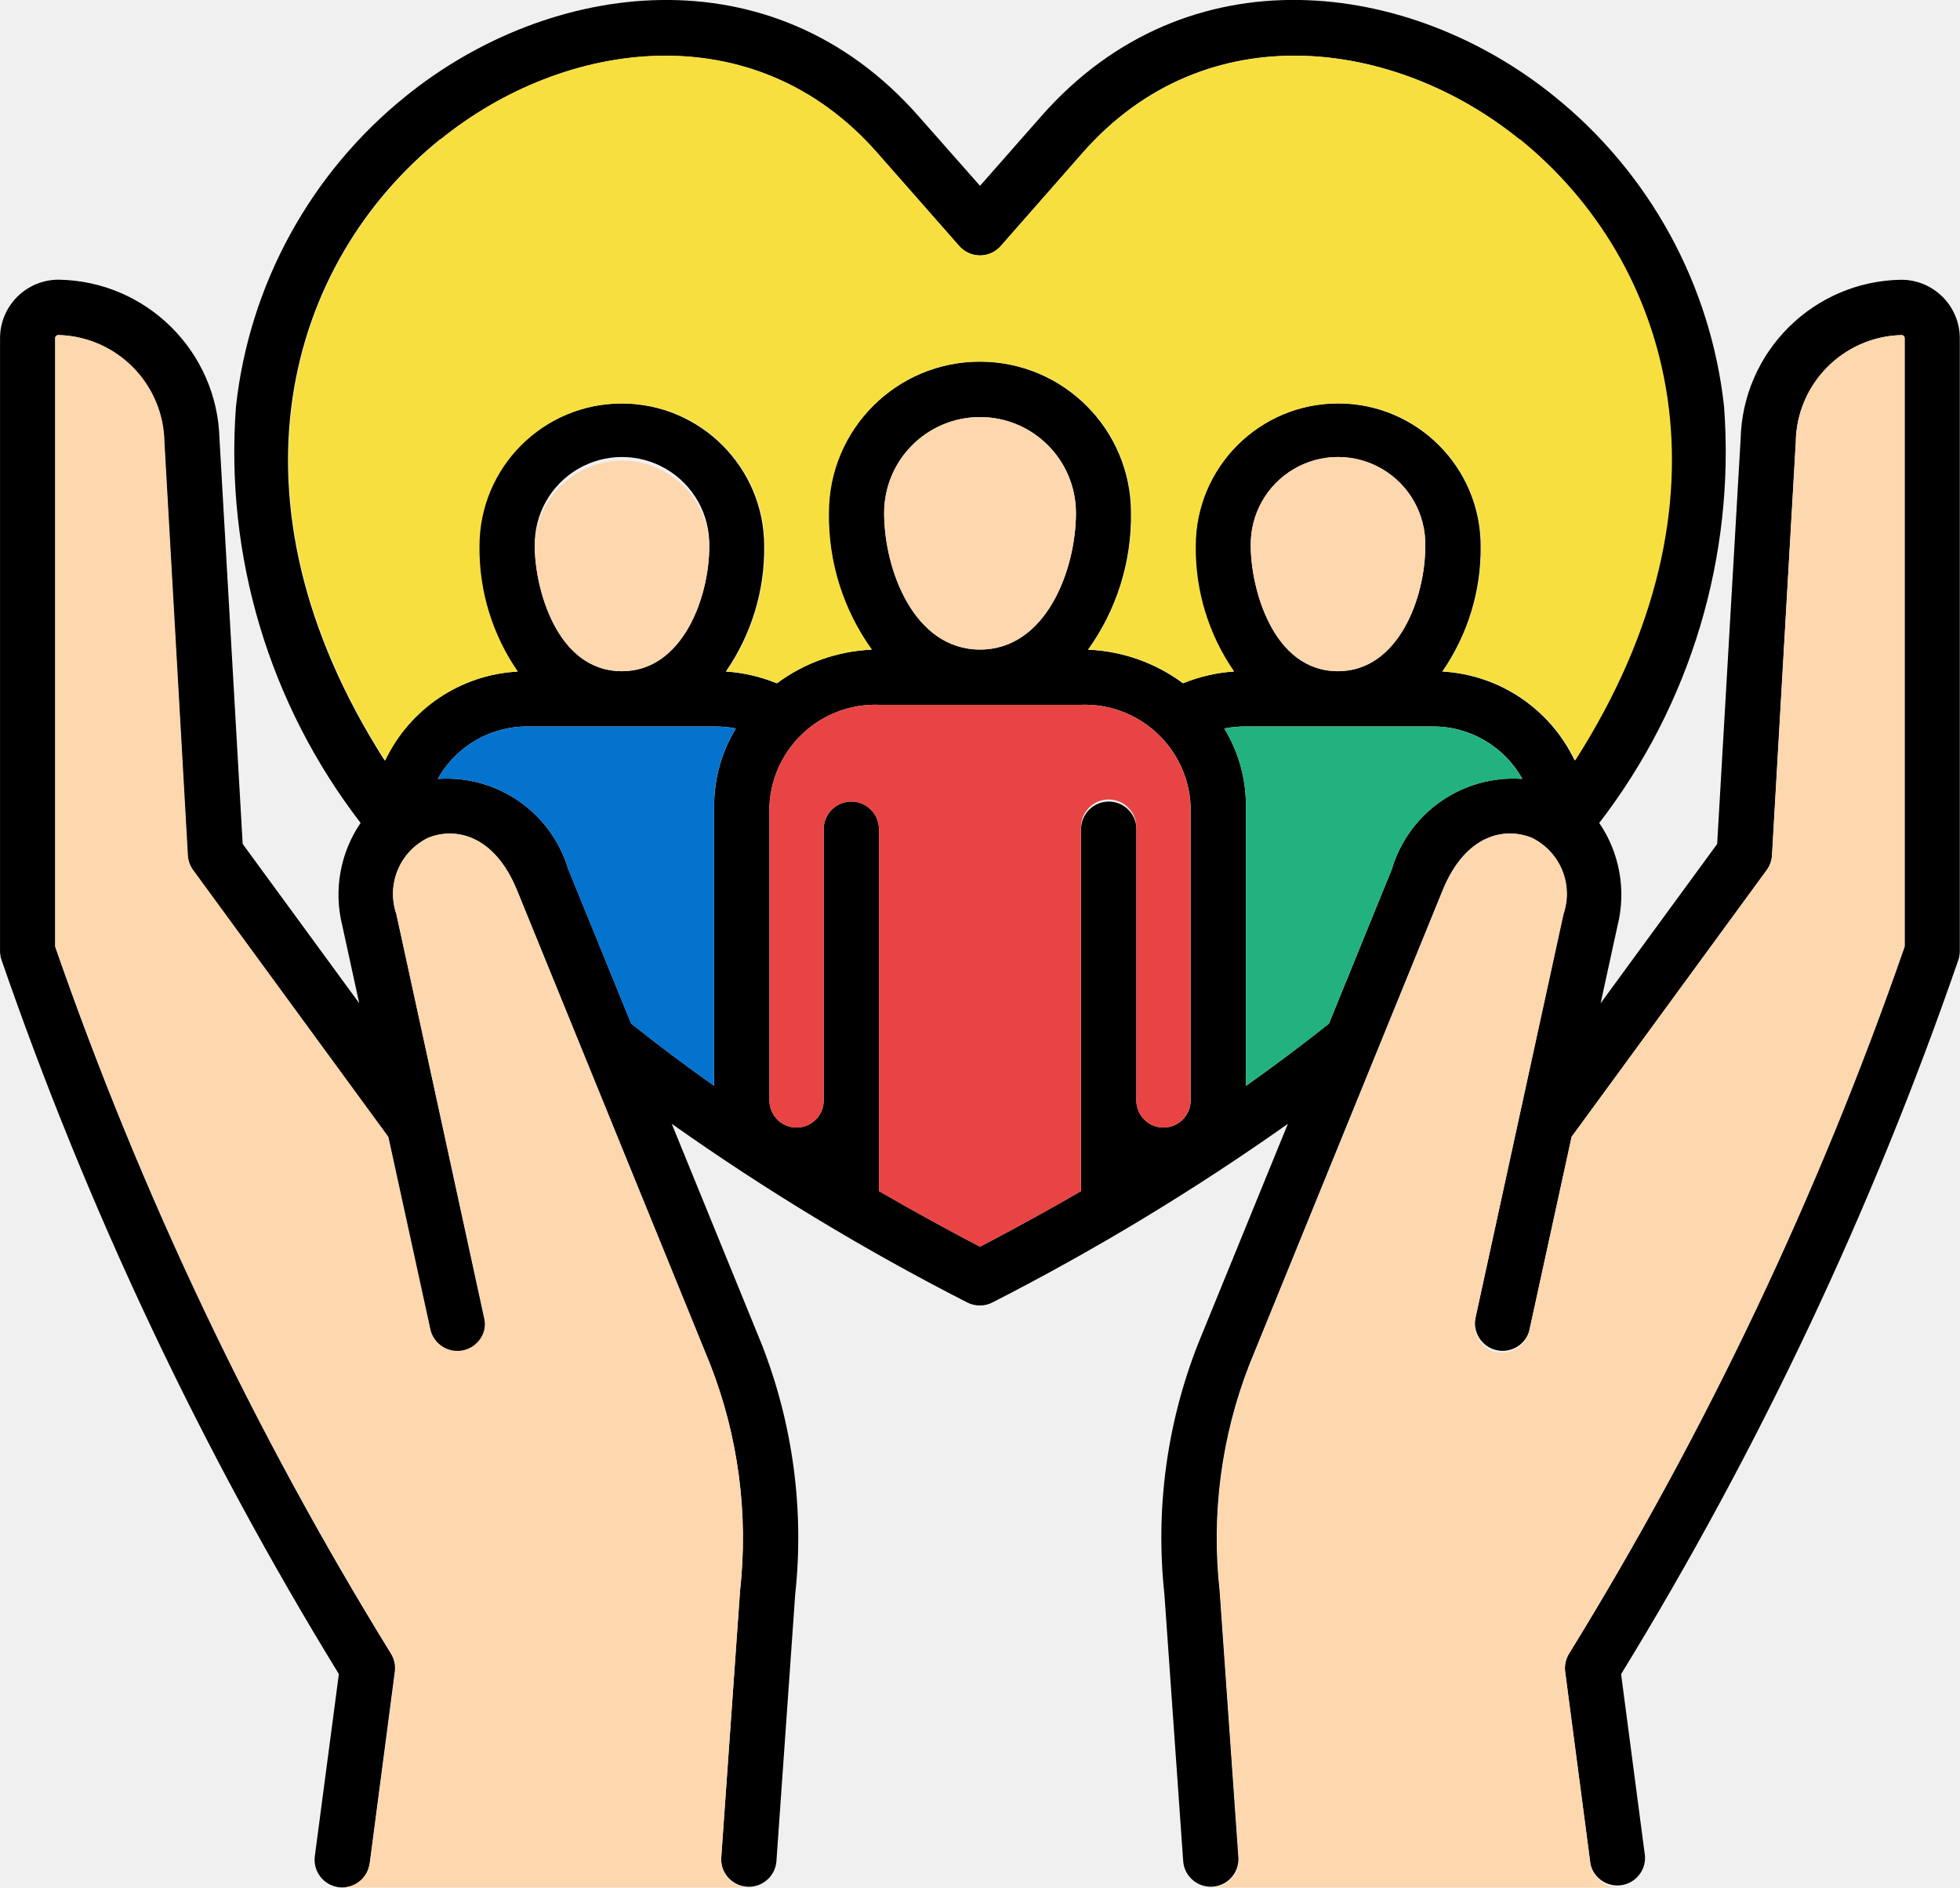
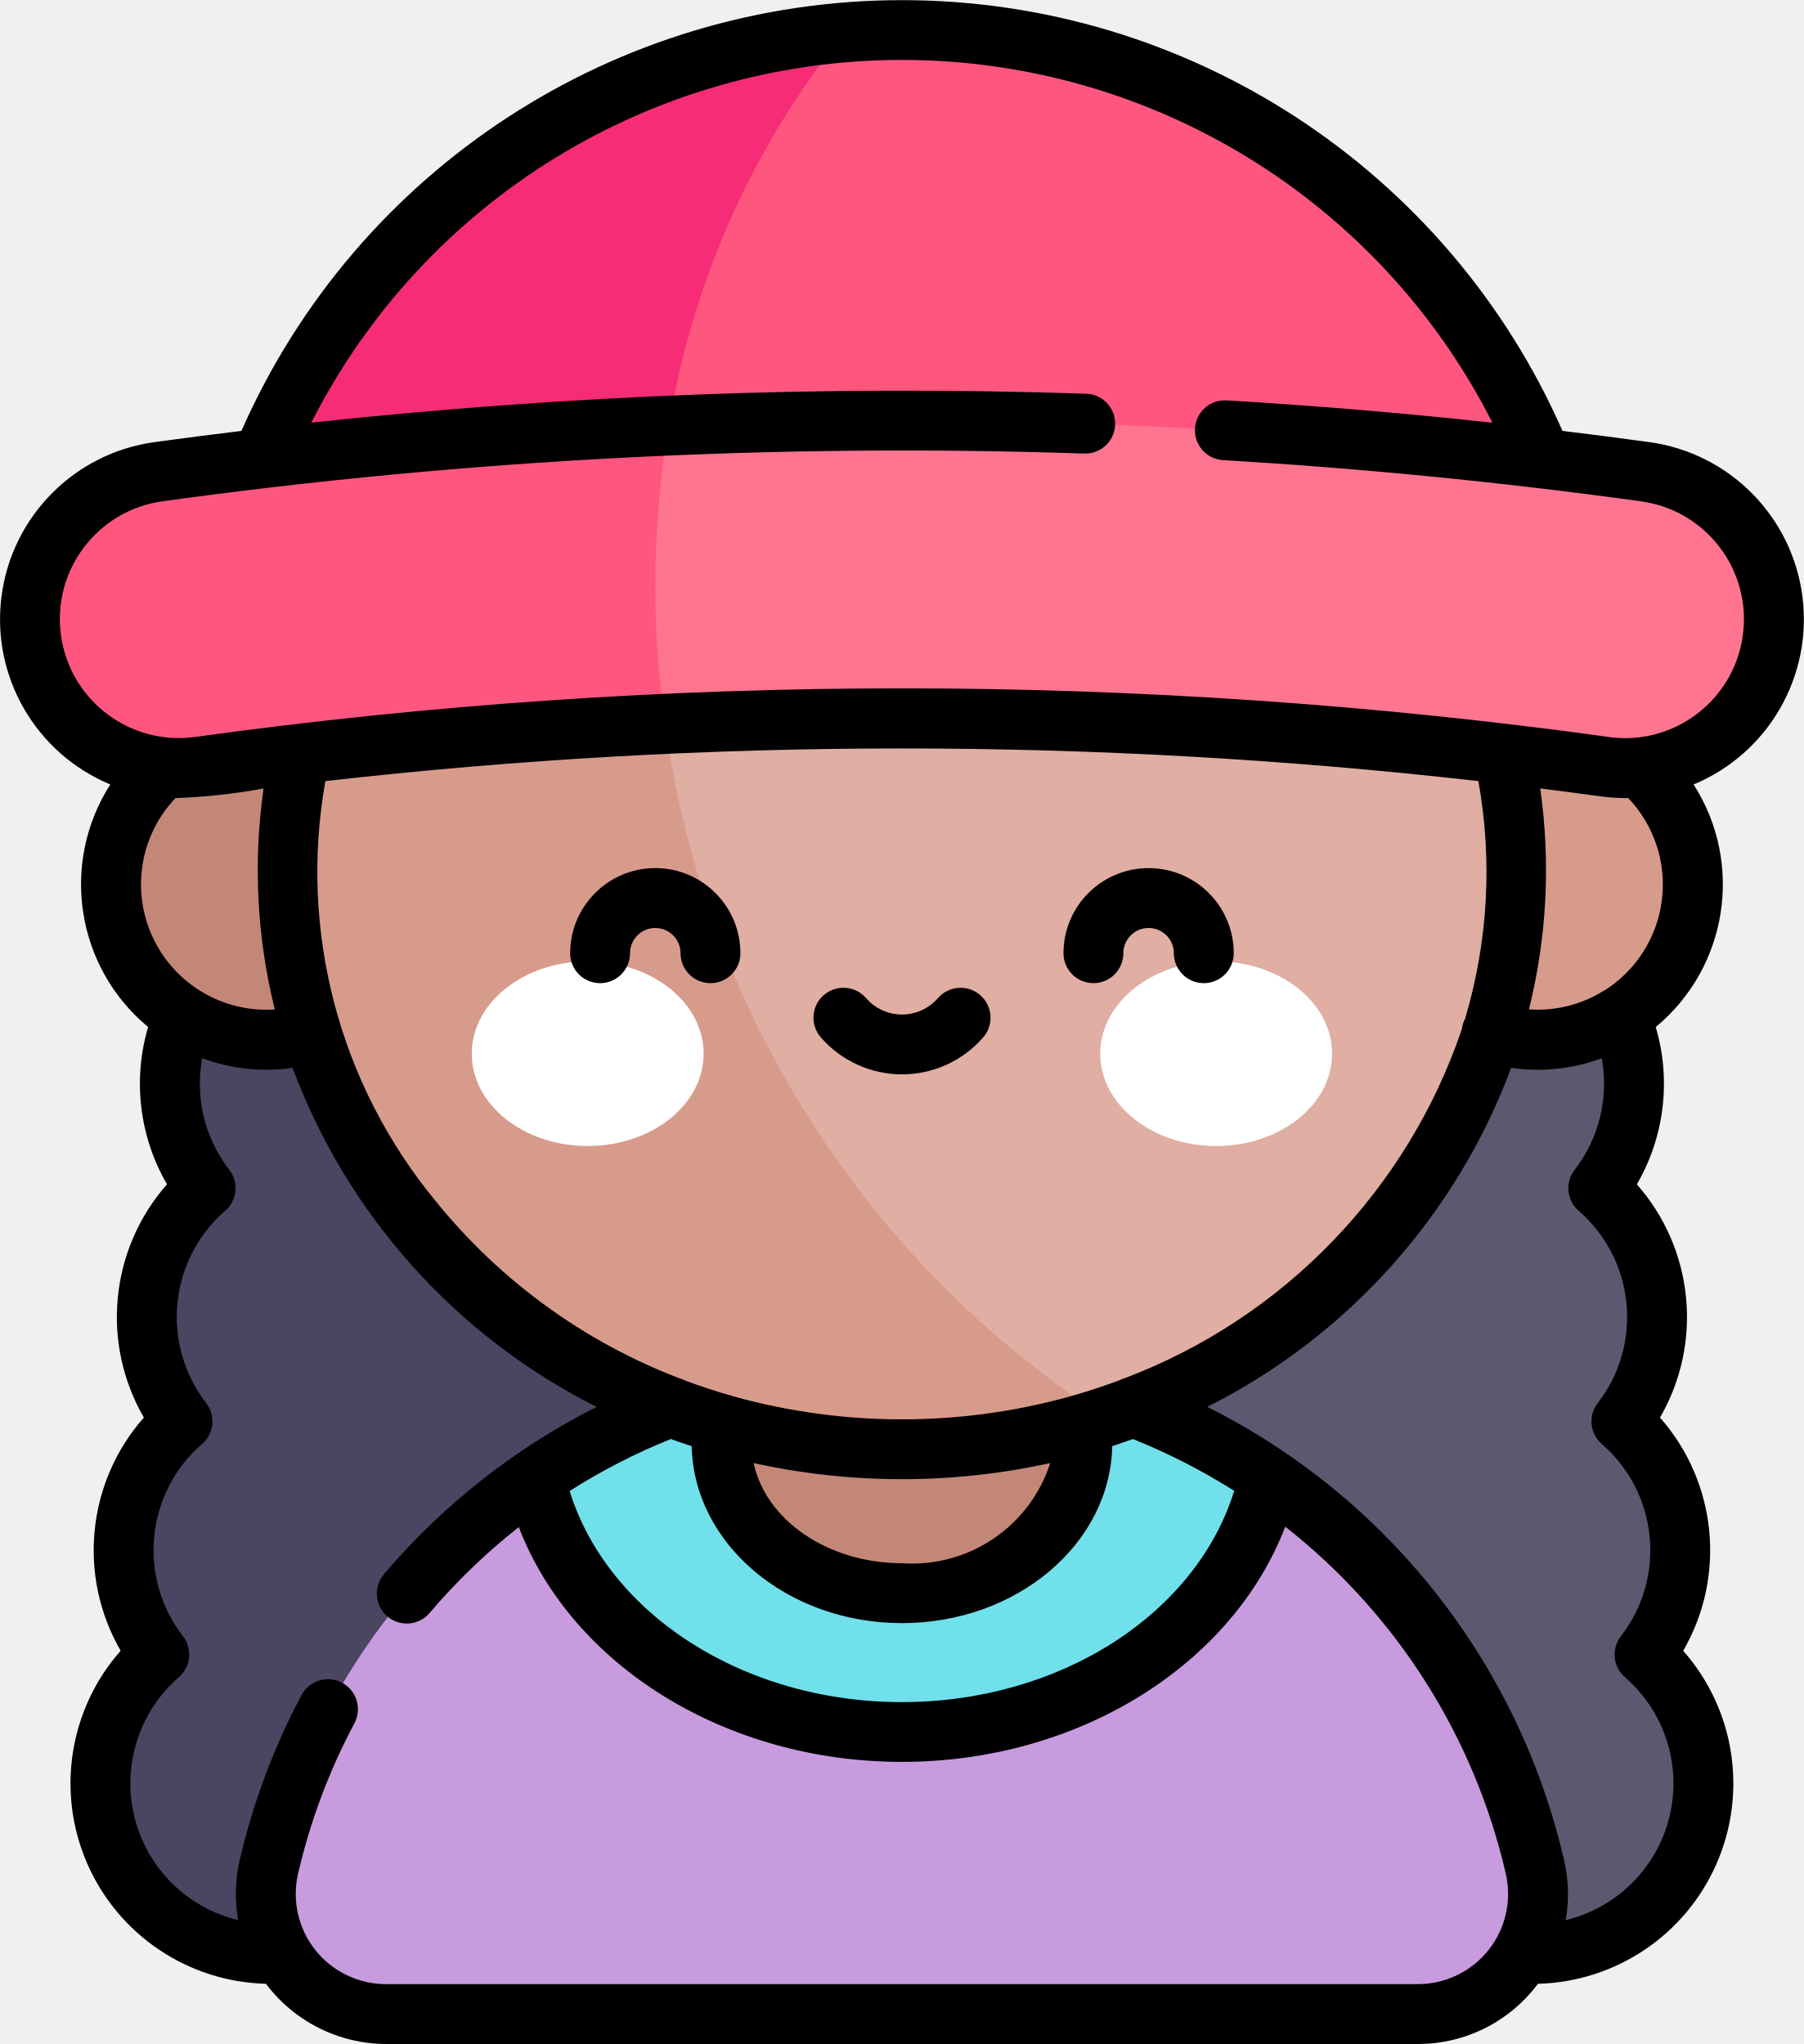
- <svg xmlns="http://www.w3.org/2000/svg" width="50.147" height="48.289" viewBox="0 0 50.147 48.289">
-   <g id="servicios-sociales" transform="translate(-7.999 -17.194)">
-     <path id="Trazado_853633" data-name="Trazado 853633" d="M56.653,24.351a4.176,4.176,0,0,0-4.12,4.08l-.6,10.355-2.982,4.075.433-1.985a3.26,3.26,0,0,0-.468-2.628A15.555,15.555,0,0,0,52.11,27.6a11.848,11.848,0,0,0-4.346-7.944c-3.68-2.978-9.368-3.759-13.122.509l-1.569,1.783L31.5,20.166c-3.752-4.268-9.441-3.487-13.121-.509A11.85,11.85,0,0,0,14.036,27.6a15.553,15.553,0,0,0,3.189,10.647,3.261,3.261,0,0,0-.468,2.629l.433,1.984-2.982-4.075-.593-10.356a4.182,4.182,0,0,0-4.123-4.08A1.5,1.5,0,0,0,8,25.844V41.526a.705.705,0,0,0,.038.227,93.015,93.015,0,0,0,8.631,18.269l-.615,4.659a.708.708,0,0,0,.609.794.717.717,0,0,0,.094.006.708.708,0,0,0,.7-.615L18.1,59.96a.708.708,0,0,0-.1-.461,91.819,91.819,0,0,1-8.592-18.09V25.844a.079.079,0,0,1,.078-.078,2.783,2.783,0,0,1,2.71,2.746l.6,10.564a.707.707,0,0,0,.135.378l4.994,6.825,1.079,4.942a.708.708,0,1,0,1.383-.3L18.139,40.576a1.594,1.594,0,0,1,.812-1.948c.685-.278,1.692-.092,2.277,1.345l4.947,12.14a12.229,12.229,0,0,1,.758,5.776l-.482,6.835a.708.708,0,0,0,1.412.1l.481-6.836a13.546,13.546,0,0,0-.859-6.409l-2.3-5.635a61.549,61.549,0,0,0,7.558,4.57.708.708,0,0,0,.65,0,61.671,61.671,0,0,0,7.557-4.569l-2.3,5.633a13.547,13.547,0,0,0-.859,6.41l.481,6.835a.708.708,0,0,0,1.412-.1l-.481-6.835a12.228,12.228,0,0,1,.758-5.777l4.946-12.139c.587-1.438,1.594-1.624,2.277-1.346a1.594,1.594,0,0,1,.812,1.947L45.748,50.919a.708.708,0,0,0,1.383.3l1.079-4.942L53.2,39.453a.707.707,0,0,0,.135-.377l.608-10.564a2.778,2.778,0,0,1,2.707-2.745.079.079,0,0,1,.078.078V41.409A91.811,91.811,0,0,1,48.142,59.5a.708.708,0,0,0-.1.461l.645,4.906a.708.708,0,0,0,1.4-.184l-.612-4.659a93,93,0,0,0,8.628-18.269.706.706,0,0,0,.038-.227V25.844a1.5,1.5,0,0,0-1.493-1.493Zm-37.38-3.593c3.155-2.553,8-3.254,11.167.344l2.1,2.387a.708.708,0,0,0,1.063,0L35.7,21.1c3.165-3.6,8.014-2.9,11.169-.343,3.9,3.153,5.7,9.191,1.417,15.892A4,4,0,0,0,44.9,34.375a5.53,5.53,0,0,0,.982-3.209,3.648,3.648,0,1,0-7.3,0,5.53,5.53,0,0,0,.982,3.209,4.185,4.185,0,0,0-1.3.3,4.379,4.379,0,0,0-2.429-.859,5.855,5.855,0,0,0,1.1-3.5,3.869,3.869,0,0,0-7.738,0,5.856,5.856,0,0,0,1.1,3.5,4.38,4.38,0,0,0-2.428.859,4.166,4.166,0,0,0-1.3-.3,5.53,5.53,0,0,0,.982-3.208,3.648,3.648,0,0,0-7.3,0,5.53,5.53,0,0,0,.982,3.209,4,4,0,0,0-3.392,2.275c-4.282-6.7-2.478-12.74,1.418-15.893ZM40,31.166a2.233,2.233,0,1,1,4.465,0c0,1.328-.693,3.2-2.233,3.2C40.545,34.364,40,32.209,40,31.166Zm-9.38-.848a2.453,2.453,0,0,1,4.907,0c0,1.451-.761,3.494-2.453,3.494S30.62,31.768,30.62,30.317Zm-8.939.848a2.233,2.233,0,1,1,4.465,0c0,1.328-.693,3.2-2.233,3.2-1.687,0-2.233-2.155-2.233-3.2Zm.859,8.274A3.244,3.244,0,0,0,19.2,37.121a2.615,2.615,0,0,1,2.333-1.341H26.3a2.787,2.787,0,0,1,.527.05,3.783,3.783,0,0,0-.556,1.97v7.173q-1.117-.789-2.124-1.595l-1.605-3.94Zm10.533,9.649q-1.338-.7-2.585-1.423V38.382a.708.708,0,0,0-1.415,0V45.32a.694.694,0,1,1-1.387,0V37.8a2.712,2.712,0,0,1,2.826-2.574h5.124A2.712,2.712,0,0,1,38.461,37.8v7.52a.694.694,0,1,1-1.387,0V38.382a.708.708,0,0,0-1.415,0v9.284q-1.248.722-2.585,1.423Zm10.533-9.649L42,43.382q-1.006.8-2.123,1.592V37.8a3.783,3.783,0,0,0-.555-1.97,2.791,2.791,0,0,1,.53-.051h4.766a2.612,2.612,0,0,1,2.33,1.341,3.247,3.247,0,0,0-3.341,2.318Z" />
-     <path id="Trazado_853634" data-name="Trazado 853634" d="M123.491,201.025H121.11a2.615,2.615,0,0,0-2.333,1.341,3.244,3.244,0,0,1,3.341,2.318l1.605,3.94q1.006.806,2.124,1.595v-7.173a3.783,3.783,0,0,1,.556-1.97,2.785,2.785,0,0,0-.527-.05h-2.384Z" transform="translate(-99.578 -165.245)" fill="#0473ce" />
-     <path id="Trazado_853635" data-name="Trazado 853635" d="M210.657,195.554h-5.124a2.712,2.712,0,0,0-2.826,2.574v7.52a.694.694,0,1,0,1.387,0v-6.938a.708.708,0,0,1,1.415,0v9.284q1.247.722,2.585,1.423,1.337-.7,2.585-1.423v-9.284a.708.708,0,1,1,1.415,0v6.938a.694.694,0,1,0,1.387,0v-7.52a2.712,2.712,0,0,0-2.826-2.574Z" transform="translate(-175.022 -160.327)" fill="#e94444" />
-     <g id="Grupo_1083162" data-name="Grupo 1083162" transform="translate(21.681 27.867)">
-       <path id="Trazado_853636" data-name="Trazado 853636" d="M328.977,135.539a2.233,2.233,0,1,0-4.465,0c0,1.044.546,3.2,2.233,3.2C328.285,138.737,328.977,136.867,328.977,135.539Z" transform="translate(-306.193 -132.24)" fill="#fdd7ad" />
-       <path id="Trazado_853637" data-name="Trazado 853637" d="M236.641,125.211a2.453,2.453,0,0,0-4.907,0c0,1.451.761,3.494,2.453,3.494S236.641,126.661,236.641,125.211Z" transform="translate(-222.795 -122.76)" fill="#fdd7ad" />
-       <path id="Trazado_853638" data-name="Trazado 853638" d="M147.787,135.539a2.233,2.233,0,0,0-4.465,0c0,1.044.546,3.2,2.233,3.2C147.095,138.737,147.787,136.867,147.787,135.539Z" transform="translate(-143.322 -132.24)" fill="#fdd7ad" />
-     </g>
-     <path id="Trazado_853639" data-name="Trazado 853639" d="M323.095,201.025h-4.766a2.782,2.782,0,0,0-.53.051,3.784,3.784,0,0,1,.555,1.97v7.174q1.116-.787,2.123-1.592l1.607-3.943a3.247,3.247,0,0,1,3.341-2.318,2.612,2.612,0,0,0-2.33-1.341Z" transform="translate(-278.478 -165.245)" fill="#22b27f" />
-     <path id="Trazado_853640" data-name="Trazado 853640" d="M112.516,33.444c-3.155-2.553-8-3.255-11.169.343l-2.1,2.387a.708.708,0,0,1-1.063,0l-2.1-2.387c-3.163-3.6-8.012-2.9-11.167-.344-3.9,3.153-5.7,9.191-1.418,15.893a4,4,0,0,1,3.392-2.275,5.53,5.53,0,0,1-.982-3.209,3.648,3.648,0,0,1,7.3,0,5.531,5.531,0,0,1-.982,3.208,4.164,4.164,0,0,1,1.3.3A4.379,4.379,0,0,1,95.95,46.5a5.855,5.855,0,0,1-1.1-3.5,3.869,3.869,0,0,1,7.738,0,5.856,5.856,0,0,1-1.1,3.5,4.379,4.379,0,0,1,2.429.859,4.184,4.184,0,0,1,1.3-.3,5.53,5.53,0,0,1-.982-3.209,3.648,3.648,0,0,1,7.3,0,5.53,5.53,0,0,1-.982,3.209,4,4,0,0,1,3.392,2.275c4.282-6.7,2.479-12.74-1.417-15.892Z" transform="translate(-65.642 -12.687)" fill="#f7df3f" />
-     <path id="Trazado_853641" data-name="Trazado 853641" d="M332.692,117.626V102.061a.079.079,0,0,0-.078-.078,2.778,2.778,0,0,0-2.707,2.745l-.608,10.564a.707.707,0,0,1-.135.377l-4.994,6.825-1.079,4.942a.708.708,0,1,1-1.383-.3l2.258-10.343a1.594,1.594,0,0,0-.812-1.947c-.684-.278-1.69-.092-2.277,1.346l-4.946,12.139a12.23,12.23,0,0,0-.758,5.777l.481,6.835a.708.708,0,0,1-.656.756v0h10.353a.708.708,0,0,1-.7-.616l-.645-4.906a.708.708,0,0,1,.1-.461A91.811,91.811,0,0,0,332.692,117.626Z" transform="translate(-275.961 -76.217)" fill="#fdd7ad" />
-     <path id="Trazado_853642" data-name="Trazado 853642" d="M30.041,141.083a.708.708,0,0,1-.7.615H39.693v0a.708.708,0,0,1-.656-.756l.482-6.835a12.229,12.229,0,0,0-.758-5.776l-4.947-12.14c-.585-1.437-1.592-1.623-2.277-1.345a1.594,1.594,0,0,0-.812,1.948l2.258,10.342a.708.708,0,0,1-1.383.3l-1.079-4.942-4.994-6.825a.708.708,0,0,1-.135-.378l-.6-10.564a2.783,2.783,0,0,0-2.71-2.746.079.079,0,0,0-.078.078v15.565a91.812,91.812,0,0,0,8.592,18.09.708.708,0,0,1,.1.461l-.648,4.906Z" transform="translate(-12.585 -76.216)" fill="#fdd7ad" />
+ <svg xmlns="http://www.w3.org/2000/svg" width="52.235" height="59.2" viewBox="0 0 52.235 59.2">
+   <g id="avatar_8323075" transform="translate(0)">
+     <path id="Trazado_945284" data-name="Trazado 945284" d="M328.686,273.006a4.938,4.938,0,0,0-.671-6.754,4.935,4.935,0,0,0-.67-6.754,4.934,4.934,0,0,0,.629-4.984l-3.984.048c-5.274,1.761-8.532,5.745-10.116,11.27,1.337,7.082,4.917,12.491,11.266,15.835a4.939,4.939,0,0,0,3.546-8.661Z" transform="translate(-281.065 -225.086)" fill="#5d5770" />
+     <path id="Trazado_945285" data-name="Trazado 945285" d="M57.7,254.415a4.934,4.934,0,0,0,.629,4.984,4.935,4.935,0,0,0-.67,6.754,4.938,4.938,0,0,0-.671,6.754,4.939,4.939,0,0,0,3.547,8.66c6.474-3.216,10-8.67,11.266-15.835C69.034,257.905,64.324,254.152,57.7,254.415Z" transform="translate(-52.372 -224.986)" fill="#4a4561" />
+     <path id="Trazado_945286" data-name="Trazado 945286" d="M133.446,381.479a18.822,18.822,0,0,0-7.707-11.27H104.5a18.812,18.812,0,0,0-7.707,11.27,3.437,3.437,0,0,0,.37,2.505h0a3.478,3.478,0,0,0,3.024,1.752H130.05A3.481,3.481,0,0,0,133.446,381.479Z" transform="translate(-89 -327.403)" fill="#c89bdf" />
+     <path id="Trazado_945287" data-name="Trazado 945287" d="M181.453,352.4H168.07a18.737,18.737,0,0,0-3.93,2.058h0c.925,4.188,5.33,7.36,10.621,7.36s9.7-3.173,10.621-7.36A18.711,18.711,0,0,0,181.453,352.4Z" transform="translate(-148.644 -311.651)" fill="#70e0eb" />
+     <path id="Trazado_945288" data-name="Trazado 945288" d="M221.226,342.975a3.772,3.772,0,0,1,.039.54c0,2.4-2.339,4.353-5.224,4.353s-5.224-1.949-5.224-4.353a3.774,3.774,0,0,1,.039-.54C213.964,340.593,217.6,340.553,221.226,342.975Z" transform="translate(-189.924 -301.725)" fill="#c38778" />
+     <path id="Trazado_945289" data-name="Trazado 945289" d="M398.864,183.369a4.5,4.5,0,0,1-4.291,7.685c-2-3.094-1.2-5.785.351-8.08C396.674,181.6,398.222,182.281,398.864,183.369Z" transform="translate(-351.382 -161.139)" fill="#d79b8c" />
+     <path id="Trazado_945290" data-name="Trazado 945290" d="M63.412,183.374c-1.327-1.14-2.638-.848-3.94.395a4.5,4.5,0,0,0,4.291,7.685C66.755,188.25,66.088,185.537,63.412,183.374Z" transform="translate(-54.719 -161.54)" fill="#c38778" />
+     <path id="Trazado_945291" data-name="Trazado 945291" d="M220.154,164.175a27.965,27.965,0,0,0-24.279-.864c-.887,9.323,3.619,16.934,12.713,20.072C216.876,180.656,221.961,172.536,220.154,164.175Z" transform="translate(-176.612 -142.34)" fill="#e0aea2" />
+     <path id="Trazado_945292" data-name="Trazado 945292" d="M113.063,181.363q-5.295.244-10.569.864c-2.268,10.493,6.264,20.14,17.424,20.14a18.721,18.721,0,0,0,5.858-.932A28.51,28.51,0,0,1,113.063,181.363Z" transform="translate(-93.8 -160.393)" fill="#d79b8c" />
+     <path id="Trazado_945293" data-name="Trazado 945293" d="M216.8,19.912A20.032,20.032,0,0,0,196.613,7.567c-5.566,2.968-7,6.929-5.1,11.4A43.053,43.053,0,0,0,216.8,19.912Z" transform="translate(-172.151 -6.632)" fill="#ff5680" />
+     <path id="Trazado_945294" data-name="Trazado 945294" d="M112.629,8.089A20.042,20.042,0,0,0,95.755,20.434c3.915,2.185,7.844,2.046,11.778-.948A24.409,24.409,0,0,1,112.629,8.089Z" transform="translate(-88.166 -7.154)" fill="#f72c77" />
+     <path id="Trazado_945295" data-name="Trazado 945295" d="M185.307,105.543a6.769,6.769,0,0,0-.1,8.639,148.885,148.885,0,0,1,27.2,1.238,4.313,4.313,0,0,0,1.178-8.545,157.441,157.441,0,0,0-28.278-1.332Z" transform="translate(-165.94 -93.211)" fill="#ff7590" />
+     <path id="Trazado_945296" data-name="Trazado 945296" d="M56.121,106.65c-5.081.218-10.05.678-14.777,1.332a4.313,4.313,0,0,0,1.178,8.545c4.331-.6,8.857-1.025,13.494-1.238A27.841,27.841,0,0,1,56.121,106.65Z" transform="translate(-36.754 -94.319)" fill="#ff5680" />
+     <ellipse id="Elipse_9815" data-name="Elipse 9815" cx="3.357" cy="2.674" rx="3.357" ry="2.674" transform="translate(31.859 27.844)" fill="#fff" />
+     <ellipse id="Elipse_9816" data-name="Elipse 9816" cx="3.357" cy="2.674" rx="3.357" ry="2.674" transform="translate(13.661 27.844)" fill="#fff" />
+     <path id="Trazado_945297" data-name="Trazado 945297" d="M77.883,12.806q-1.254-.174-2.519-.326a20.9,20.9,0,0,0-38.254,0q-1.261.154-2.519.325a5.18,5.18,0,0,0-1.278,9.915,5.366,5.366,0,0,0,1.095,7.025,5.8,5.8,0,0,0,.547,4.556,5.812,5.812,0,0,0-.67,6.755,5.81,5.81,0,0,0-.672,6.754,5.806,5.806,0,0,0,4.207,9.646A4.367,4.367,0,0,0,41.3,59.2H71.169a4.326,4.326,0,0,0,3.483-1.744,5.806,5.806,0,0,0,4.207-9.645,5.81,5.81,0,0,0-.672-6.754,5.812,5.812,0,0,0-.67-6.755,5.8,5.8,0,0,0,.547-4.556A5.366,5.366,0,0,0,79.16,22.72a5.18,5.18,0,0,0-1.277-9.915ZM35.2,23.114a17.441,17.441,0,0,0,2.551-.277,16.744,16.744,0,0,0,.325,6.4A3.631,3.631,0,0,1,35.2,23.114Zm37.728-.492a14.867,14.867,0,0,1-.386,6.887.834.834,0,0,0-.093.3,16.466,16.466,0,0,1-9.743,10.1.869.869,0,0,0-.178.069q-.629.236-1.279.424a.863.863,0,0,0-.15.044,18.186,18.186,0,0,1-9.73,0,.865.865,0,0,0-.148-.044q-.65-.188-1.281-.425a.874.874,0,0,0-.176-.068,16.81,16.81,0,0,1-7.023-5.114,14.973,14.973,0,0,1-3.2-12.172,147.75,147.75,0,0,1,33.387,0ZM50.148,41.885c.06,2.835,2.767,5.125,6.089,5.125s6.029-2.291,6.089-5.125q.3-.1.6-.206a18.006,18.006,0,0,1,2.932,1.5c-1.111,3.577-5.051,6.119-9.623,6.119s-8.508-2.539-9.622-6.114a17.882,17.882,0,0,1,2.931-1.506q.3.108.6.206Zm1.794.49a20.019,20.019,0,0,0,8.588,0,4.2,4.2,0,0,1-4.294,2.9c-2.153,0-3.945-1.256-4.294-2.9ZM71.17,57.466H41.3a2.612,2.612,0,0,1-2.551-3.195,17.84,17.84,0,0,1,1.633-4.361.867.867,0,0,0-1.531-.815,19.579,19.579,0,0,0-1.792,4.786,4.337,4.337,0,0,0-.045,1.731A4.072,4.072,0,0,1,35.3,48.575a.867.867,0,0,0,.116-1.187,4.071,4.071,0,0,1,.555-5.568.867.867,0,0,0,.117-1.186,4.073,4.073,0,0,1,.553-5.568.867.867,0,0,0,.117-1.186,4.066,4.066,0,0,1-.785-3.231,5.336,5.336,0,0,0,2.618.279,18.042,18.042,0,0,0,8.806,9.82A19.727,19.727,0,0,0,41.232,45.6a.867.867,0,0,0,1.322,1.122,17.98,17.98,0,0,1,2.587-2.493c1.54,4.009,5.99,6.8,11.095,6.8s9.561-2.8,11.1-6.812a17.888,17.888,0,0,1,6.386,10.05A2.613,2.613,0,0,1,71.17,57.466Zm5.886-10.077a.867.867,0,0,0,.116,1.187,4.072,4.072,0,0,1-1.715,7.036,4.327,4.327,0,0,0-.046-1.731A19.623,19.623,0,0,0,65.077,40.747a18.045,18.045,0,0,0,8.8-9.818A5.336,5.336,0,0,0,76.5,30.65a4.066,4.066,0,0,1-.785,3.232.867.867,0,0,0,.117,1.186,4.073,4.073,0,0,1,.553,5.568.867.867,0,0,0,.117,1.186A4.071,4.071,0,0,1,77.056,47.389Zm-.488-18.7a3.622,3.622,0,0,1-2.175.546,16.739,16.739,0,0,0,.326-6.4q.874.11,1.747.23a5.167,5.167,0,0,0,.8.048A3.629,3.629,0,0,1,76.568,28.694Zm.136-7.345a149.5,149.5,0,0,0-40.936,0,3.445,3.445,0,0,1-.94-6.826,156.874,156.874,0,0,1,26.681-1.382.867.867,0,1,0,.058-1.733,158.854,158.854,0,0,0-22.433.839,19.169,19.169,0,0,1,34.2,0c-2.561-.278-5.139-.495-7.707-.647a.867.867,0,0,0-.1,1.731c3.905.231,7.986.623,12.116,1.195a3.445,3.445,0,0,1-.941,6.826Z" transform="translate(-30.119)" />
+     <path id="Trazado_945298" data-name="Trazado 945298" d="M175.372,217.444a2.468,2.468,0,0,0-2.466,2.466.867.867,0,0,0,1.734,0,.731.731,0,1,1,1.462,0,.867.867,0,0,0,1.734,0A2.468,2.468,0,0,0,175.372,217.444Z" transform="translate(-156.396 -192.302)" />
+     <path id="Trazado_945299" data-name="Trazado 945299" d="M297.32,220.777a.867.867,0,0,0,.867-.867.731.731,0,1,1,1.462,0,.867.867,0,1,0,1.734,0,2.465,2.465,0,1,0-4.93,0A.867.867,0,0,0,297.32,220.777Z" transform="translate(-265.658 -192.302)" />
+     <path id="Trazado_945300" data-name="Trazado 945300" d="M235.361,247.722a.867.867,0,1,0-1.307,1.14,3.115,3.115,0,0,0,4.7,0,.867.867,0,0,0-1.307-1.14A1.378,1.378,0,0,1,235.361,247.722Z" transform="translate(-210.285 -218.816)" />
  </g>
</svg>
